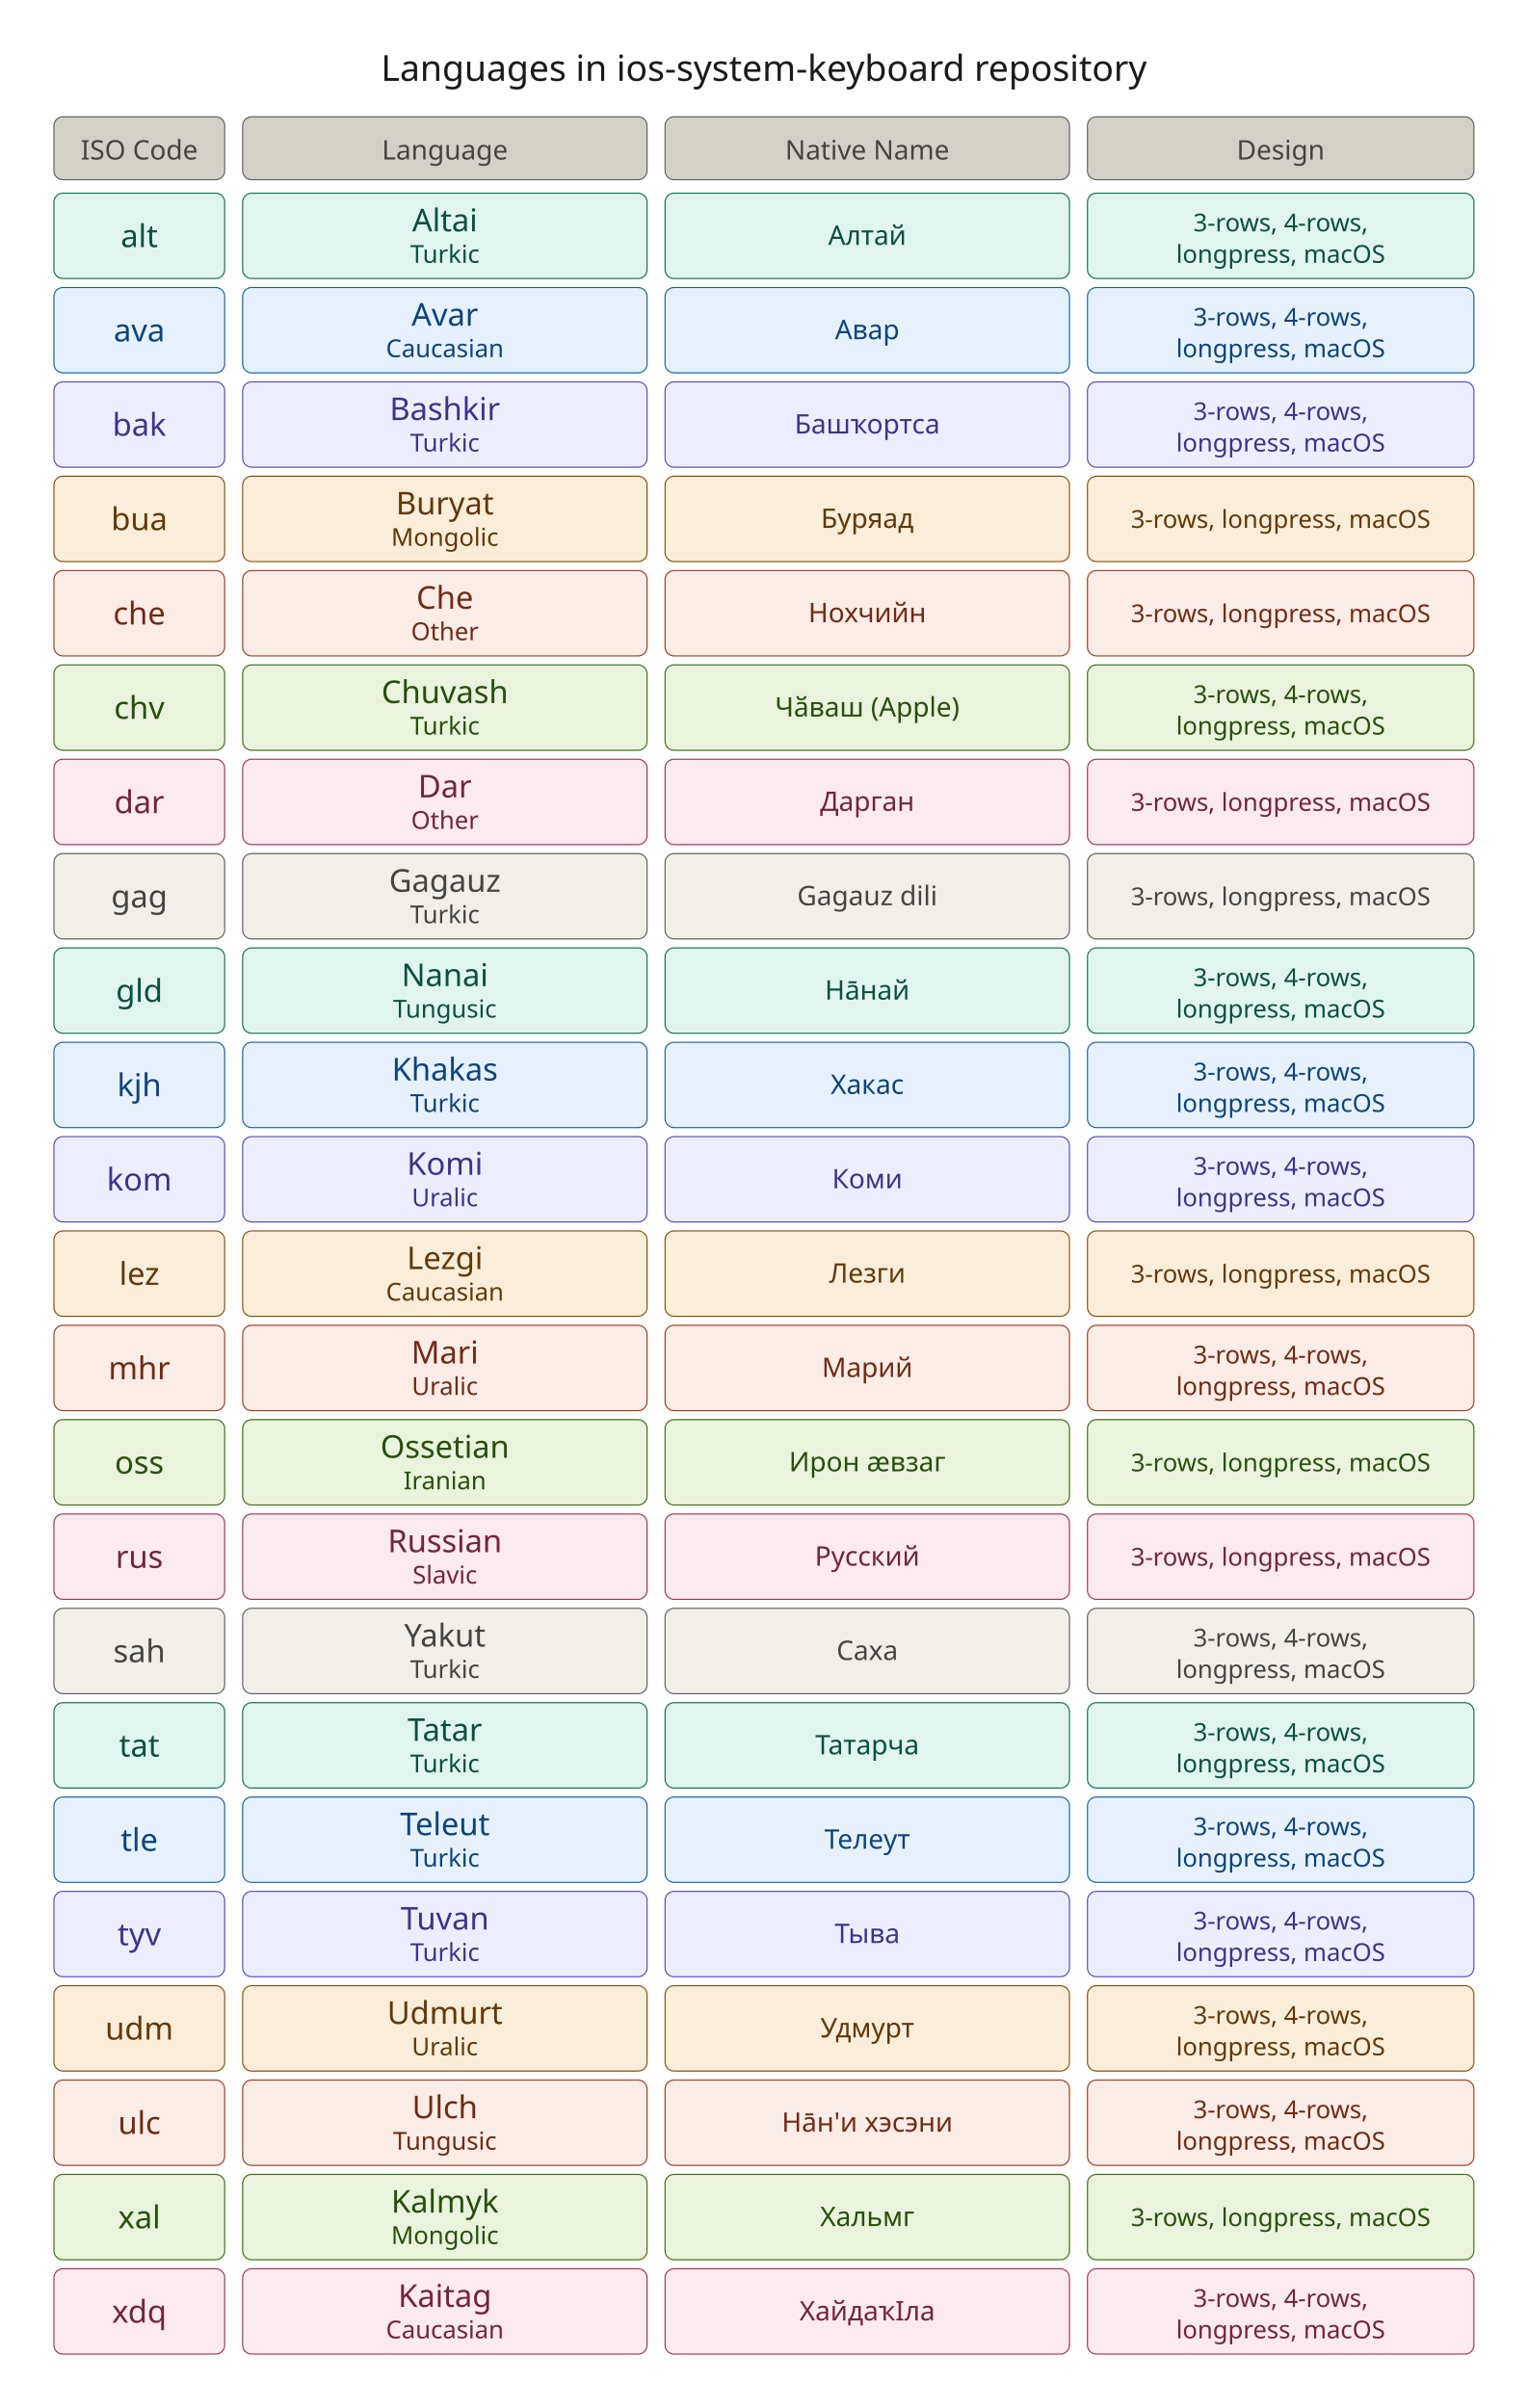
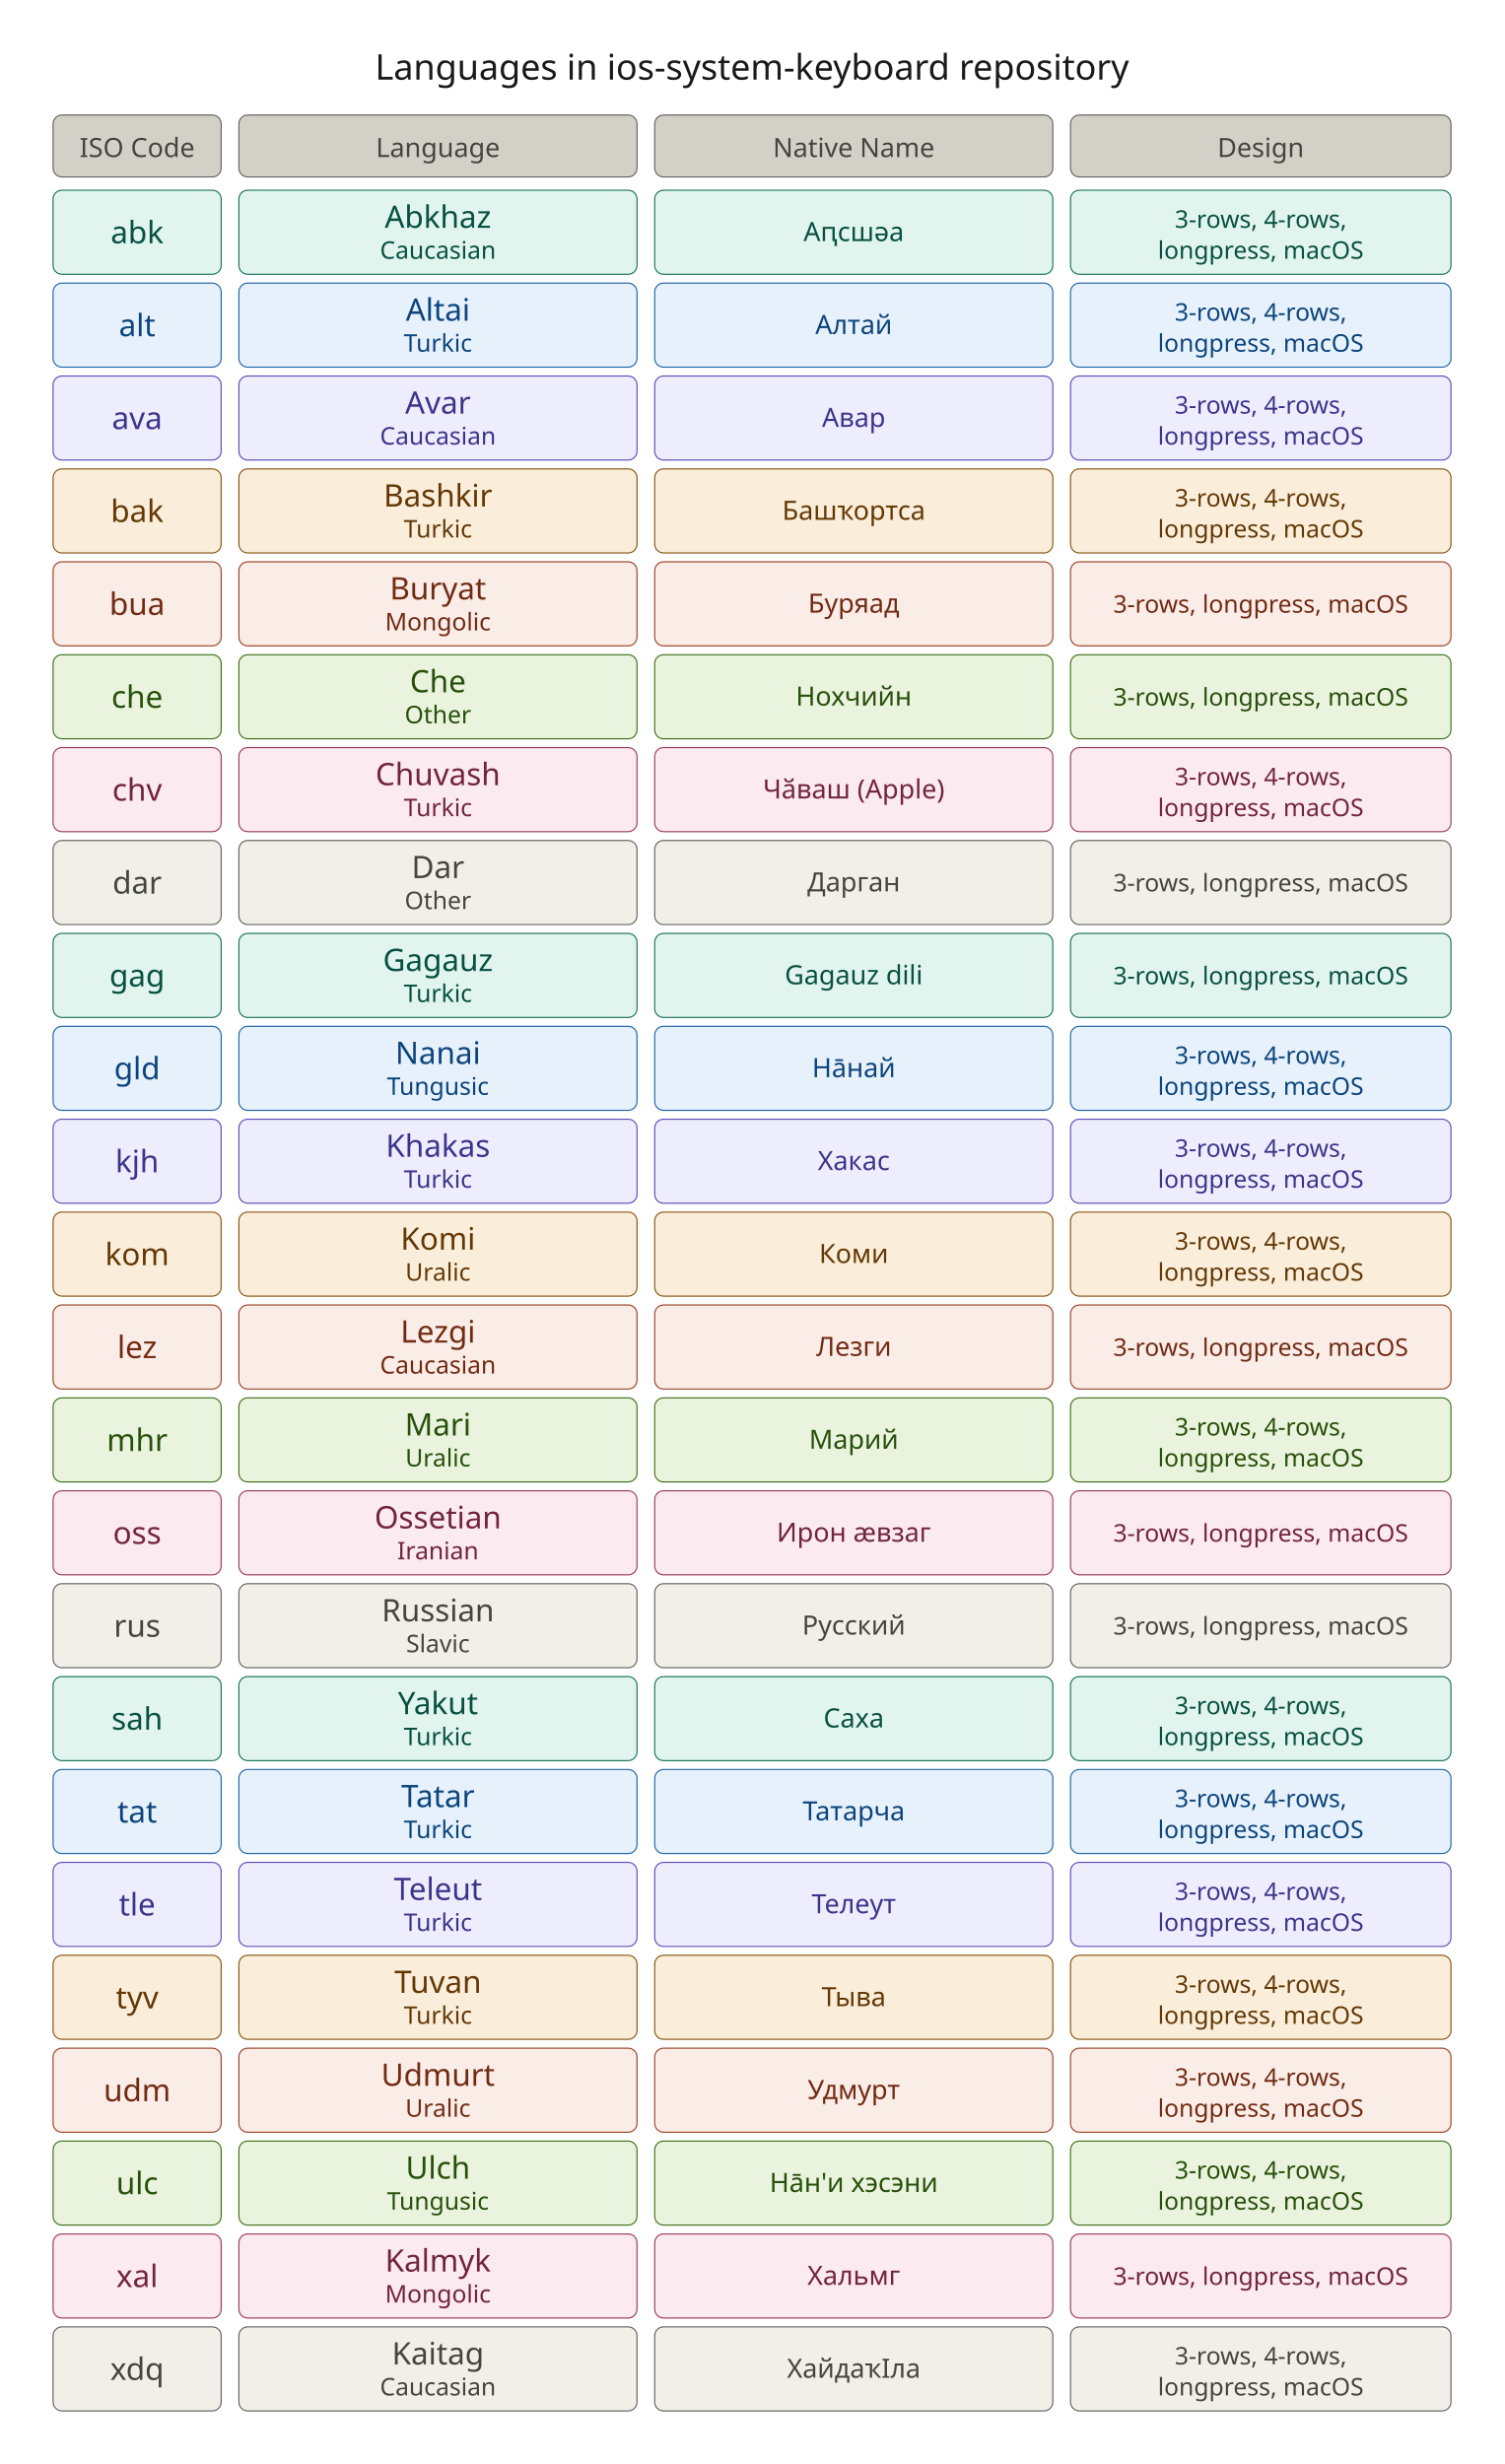
- <svg xmlns="http://www.w3.org/2000/svg" width="100%" viewBox="0 0 680 1072" font-family="sans-serif">
+ <svg xmlns="http://www.w3.org/2000/svg" width="100%" viewBox="0 0 680 1114" font-family="sans-serif">
  <text font-size="16" font-weight="500" fill="#1a1a1a" x="340" y="36" text-anchor="middle">Languages in ios-system-keyboard repository</text>
  <rect x="24" y="52" width="76" height="28" rx="4" fill="#D3D1C7" stroke="#5F5E5A" stroke-width="0.5" />
  <text font-size="12" fill="#444441" x="62" y="71" text-anchor="middle">ISO Code</text>
  <rect x="108" y="52" width="180" height="28" rx="4" fill="#D3D1C7" stroke="#5F5E5A" stroke-width="0.5" />
  <text font-size="12" fill="#444441" x="198" y="71" text-anchor="middle">Language</text>
  <rect x="296" y="52" width="180" height="28" rx="4" fill="#D3D1C7" stroke="#5F5E5A" stroke-width="0.5" />
  <text font-size="12" fill="#444441" x="386" y="71" text-anchor="middle">Native Name</text>
  <rect x="484" y="52" width="172" height="28" rx="4" fill="#D3D1C7" stroke="#5F5E5A" stroke-width="0.5" />
  <text font-size="12" fill="#444441" x="570" y="71" text-anchor="middle">Design</text>
  <rect x="24" y="86" width="76" height="38" rx="4" fill="#E1F5EE" stroke="#0F6E56" stroke-width="0.5" />
-   <text font-size="14" font-weight="500" fill="#085041" x="62" y="110" text-anchor="middle">alt</text>
+   <text font-size="14" font-weight="500" fill="#085041" x="62" y="110" text-anchor="middle">abk</text>
  <rect x="108" y="86" width="180" height="38" rx="4" fill="#E1F5EE" stroke="#0F6E56" stroke-width="0.5" />
-   <text font-size="14" font-weight="500" fill="#085041" x="198" y="103" text-anchor="middle">Altai</text>
-   <text font-size="11" fill="#085041" x="198" y="117" text-anchor="middle">Turkic</text>
+   <text font-size="14" font-weight="500" fill="#085041" x="198" y="103" text-anchor="middle">Abkhaz</text>
+   <text font-size="11" fill="#085041" x="198" y="117" text-anchor="middle">Caucasian</text>
  <rect x="296" y="86" width="180" height="38" rx="4" fill="#E1F5EE" stroke="#0F6E56" stroke-width="0.5" />
-   <text font-size="12" fill="#085041" x="386" y="109" text-anchor="middle">Алтай</text>
+   <text font-size="12" fill="#085041" x="386" y="109" text-anchor="middle">Аԥсшәа</text>
  <rect x="484" y="86" width="172" height="38" rx="4" fill="#E1F5EE" stroke="#0F6E56" stroke-width="0.5" />
  <text font-size="11" fill="#085041" x="570" y="103" text-anchor="middle">3-rows, 4-rows,</text>
  <text font-size="11" fill="#085041" x="570" y="117" text-anchor="middle">longpress, macOS</text>
  <rect x="24" y="128" width="76" height="38" rx="4" fill="#E6F1FB" stroke="#185FA5" stroke-width="0.5" />
-   <text font-size="14" font-weight="500" fill="#0C447C" x="62" y="152" text-anchor="middle">ava</text>
+   <text font-size="14" font-weight="500" fill="#0C447C" x="62" y="152" text-anchor="middle">alt</text>
  <rect x="108" y="128" width="180" height="38" rx="4" fill="#E6F1FB" stroke="#185FA5" stroke-width="0.5" />
-   <text font-size="14" font-weight="500" fill="#0C447C" x="198" y="145" text-anchor="middle">Avar</text>
-   <text font-size="11" fill="#0C447C" x="198" y="159" text-anchor="middle">Caucasian</text>
+   <text font-size="14" font-weight="500" fill="#0C447C" x="198" y="145" text-anchor="middle">Altai</text>
+   <text font-size="11" fill="#0C447C" x="198" y="159" text-anchor="middle">Turkic</text>
  <rect x="296" y="128" width="180" height="38" rx="4" fill="#E6F1FB" stroke="#185FA5" stroke-width="0.5" />
-   <text font-size="12" fill="#0C447C" x="386" y="151" text-anchor="middle">Авар</text>
+   <text font-size="12" fill="#0C447C" x="386" y="151" text-anchor="middle">Алтай</text>
  <rect x="484" y="128" width="172" height="38" rx="4" fill="#E6F1FB" stroke="#185FA5" stroke-width="0.5" />
  <text font-size="11" fill="#0C447C" x="570" y="145" text-anchor="middle">3-rows, 4-rows,</text>
  <text font-size="11" fill="#0C447C" x="570" y="159" text-anchor="middle">longpress, macOS</text>
  <rect x="24" y="170" width="76" height="38" rx="4" fill="#EEEDFE" stroke="#534AB7" stroke-width="0.5" />
-   <text font-size="14" font-weight="500" fill="#3C3489" x="62" y="194" text-anchor="middle">bak</text>
+   <text font-size="14" font-weight="500" fill="#3C3489" x="62" y="194" text-anchor="middle">ava</text>
  <rect x="108" y="170" width="180" height="38" rx="4" fill="#EEEDFE" stroke="#534AB7" stroke-width="0.5" />
-   <text font-size="14" font-weight="500" fill="#3C3489" x="198" y="187" text-anchor="middle">Bashkir</text>
-   <text font-size="11" fill="#3C3489" x="198" y="201" text-anchor="middle">Turkic</text>
+   <text font-size="14" font-weight="500" fill="#3C3489" x="198" y="187" text-anchor="middle">Avar</text>
+   <text font-size="11" fill="#3C3489" x="198" y="201" text-anchor="middle">Caucasian</text>
  <rect x="296" y="170" width="180" height="38" rx="4" fill="#EEEDFE" stroke="#534AB7" stroke-width="0.5" />
-   <text font-size="12" fill="#3C3489" x="386" y="193" text-anchor="middle">Башҡортса</text>
+   <text font-size="12" fill="#3C3489" x="386" y="193" text-anchor="middle">Авар</text>
  <rect x="484" y="170" width="172" height="38" rx="4" fill="#EEEDFE" stroke="#534AB7" stroke-width="0.5" />
  <text font-size="11" fill="#3C3489" x="570" y="187" text-anchor="middle">3-rows, 4-rows,</text>
  <text font-size="11" fill="#3C3489" x="570" y="201" text-anchor="middle">longpress, macOS</text>
  <rect x="24" y="212" width="76" height="38" rx="4" fill="#FAEEDA" stroke="#854F0B" stroke-width="0.5" />
-   <text font-size="14" font-weight="500" fill="#633806" x="62" y="236" text-anchor="middle">bua</text>
+   <text font-size="14" font-weight="500" fill="#633806" x="62" y="236" text-anchor="middle">bak</text>
  <rect x="108" y="212" width="180" height="38" rx="4" fill="#FAEEDA" stroke="#854F0B" stroke-width="0.5" />
-   <text font-size="14" font-weight="500" fill="#633806" x="198" y="229" text-anchor="middle">Buryat</text>
-   <text font-size="11" fill="#633806" x="198" y="243" text-anchor="middle">Mongolic</text>
+   <text font-size="14" font-weight="500" fill="#633806" x="198" y="229" text-anchor="middle">Bashkir</text>
+   <text font-size="11" fill="#633806" x="198" y="243" text-anchor="middle">Turkic</text>
  <rect x="296" y="212" width="180" height="38" rx="4" fill="#FAEEDA" stroke="#854F0B" stroke-width="0.5" />
-   <text font-size="12" fill="#633806" x="386" y="235" text-anchor="middle">Буряад</text>
+   <text font-size="12" fill="#633806" x="386" y="235" text-anchor="middle">Башҡортса</text>
  <rect x="484" y="212" width="172" height="38" rx="4" fill="#FAEEDA" stroke="#854F0B" stroke-width="0.5" />
-   <text font-size="11" fill="#633806" x="570" y="235" text-anchor="middle">3-rows, longpress, macOS</text>
+   <text font-size="11" fill="#633806" x="570" y="229" text-anchor="middle">3-rows, 4-rows,</text>
+   <text font-size="11" fill="#633806" x="570" y="243" text-anchor="middle">longpress, macOS</text>
  <rect x="24" y="254" width="76" height="38" rx="4" fill="#FAECE7" stroke="#993C1D" stroke-width="0.5" />
-   <text font-size="14" font-weight="500" fill="#712B13" x="62" y="278" text-anchor="middle">che</text>
+   <text font-size="14" font-weight="500" fill="#712B13" x="62" y="278" text-anchor="middle">bua</text>
  <rect x="108" y="254" width="180" height="38" rx="4" fill="#FAECE7" stroke="#993C1D" stroke-width="0.5" />
-   <text font-size="14" font-weight="500" fill="#712B13" x="198" y="271" text-anchor="middle">Che</text>
-   <text font-size="11" fill="#712B13" x="198" y="285" text-anchor="middle">Other</text>
+   <text font-size="14" font-weight="500" fill="#712B13" x="198" y="271" text-anchor="middle">Buryat</text>
+   <text font-size="11" fill="#712B13" x="198" y="285" text-anchor="middle">Mongolic</text>
  <rect x="296" y="254" width="180" height="38" rx="4" fill="#FAECE7" stroke="#993C1D" stroke-width="0.5" />
-   <text font-size="12" fill="#712B13" x="386" y="277" text-anchor="middle">Нохчийн</text>
+   <text font-size="12" fill="#712B13" x="386" y="277" text-anchor="middle">Буряад</text>
  <rect x="484" y="254" width="172" height="38" rx="4" fill="#FAECE7" stroke="#993C1D" stroke-width="0.5" />
  <text font-size="11" fill="#712B13" x="570" y="277" text-anchor="middle">3-rows, longpress, macOS</text>
  <rect x="24" y="296" width="76" height="38" rx="4" fill="#EAF3DE" stroke="#3B6D11" stroke-width="0.5" />
-   <text font-size="14" font-weight="500" fill="#27500A" x="62" y="320" text-anchor="middle">chv</text>
+   <text font-size="14" font-weight="500" fill="#27500A" x="62" y="320" text-anchor="middle">che</text>
  <rect x="108" y="296" width="180" height="38" rx="4" fill="#EAF3DE" stroke="#3B6D11" stroke-width="0.5" />
-   <text font-size="14" font-weight="500" fill="#27500A" x="198" y="313" text-anchor="middle">Chuvash</text>
-   <text font-size="11" fill="#27500A" x="198" y="327" text-anchor="middle">Turkic</text>
+   <text font-size="14" font-weight="500" fill="#27500A" x="198" y="313" text-anchor="middle">Che</text>
+   <text font-size="11" fill="#27500A" x="198" y="327" text-anchor="middle">Other</text>
  <rect x="296" y="296" width="180" height="38" rx="4" fill="#EAF3DE" stroke="#3B6D11" stroke-width="0.5" />
-   <text font-size="12" fill="#27500A" x="386" y="319" text-anchor="middle">Чӑваш (Apple)</text>
+   <text font-size="12" fill="#27500A" x="386" y="319" text-anchor="middle">Нохчийн</text>
  <rect x="484" y="296" width="172" height="38" rx="4" fill="#EAF3DE" stroke="#3B6D11" stroke-width="0.5" />
-   <text font-size="11" fill="#27500A" x="570" y="313" text-anchor="middle">3-rows, 4-rows,</text>
-   <text font-size="11" fill="#27500A" x="570" y="327" text-anchor="middle">longpress, macOS</text>
+   <text font-size="11" fill="#27500A" x="570" y="319" text-anchor="middle">3-rows, longpress, macOS</text>
  <rect x="24" y="338" width="76" height="38" rx="4" fill="#FBEAF0" stroke="#993556" stroke-width="0.5" />
-   <text font-size="14" font-weight="500" fill="#72243E" x="62" y="362" text-anchor="middle">dar</text>
+   <text font-size="14" font-weight="500" fill="#72243E" x="62" y="362" text-anchor="middle">chv</text>
  <rect x="108" y="338" width="180" height="38" rx="4" fill="#FBEAF0" stroke="#993556" stroke-width="0.5" />
-   <text font-size="14" font-weight="500" fill="#72243E" x="198" y="355" text-anchor="middle">Dar</text>
-   <text font-size="11" fill="#72243E" x="198" y="369" text-anchor="middle">Other</text>
+   <text font-size="14" font-weight="500" fill="#72243E" x="198" y="355" text-anchor="middle">Chuvash</text>
+   <text font-size="11" fill="#72243E" x="198" y="369" text-anchor="middle">Turkic</text>
  <rect x="296" y="338" width="180" height="38" rx="4" fill="#FBEAF0" stroke="#993556" stroke-width="0.5" />
-   <text font-size="12" fill="#72243E" x="386" y="361" text-anchor="middle">Дарган</text>
+   <text font-size="12" fill="#72243E" x="386" y="361" text-anchor="middle">Чӑваш (Apple)</text>
  <rect x="484" y="338" width="172" height="38" rx="4" fill="#FBEAF0" stroke="#993556" stroke-width="0.5" />
-   <text font-size="11" fill="#72243E" x="570" y="361" text-anchor="middle">3-rows, longpress, macOS</text>
+   <text font-size="11" fill="#72243E" x="570" y="355" text-anchor="middle">3-rows, 4-rows,</text>
+   <text font-size="11" fill="#72243E" x="570" y="369" text-anchor="middle">longpress, macOS</text>
  <rect x="24" y="380" width="76" height="38" rx="4" fill="#F1EFE8" stroke="#5F5E5A" stroke-width="0.5" />
-   <text font-size="14" font-weight="500" fill="#444441" x="62" y="404" text-anchor="middle">gag</text>
+   <text font-size="14" font-weight="500" fill="#444441" x="62" y="404" text-anchor="middle">dar</text>
  <rect x="108" y="380" width="180" height="38" rx="4" fill="#F1EFE8" stroke="#5F5E5A" stroke-width="0.5" />
-   <text font-size="14" font-weight="500" fill="#444441" x="198" y="397" text-anchor="middle">Gagauz</text>
-   <text font-size="11" fill="#444441" x="198" y="411" text-anchor="middle">Turkic</text>
+   <text font-size="14" font-weight="500" fill="#444441" x="198" y="397" text-anchor="middle">Dar</text>
+   <text font-size="11" fill="#444441" x="198" y="411" text-anchor="middle">Other</text>
  <rect x="296" y="380" width="180" height="38" rx="4" fill="#F1EFE8" stroke="#5F5E5A" stroke-width="0.5" />
-   <text font-size="12" fill="#444441" x="386" y="403" text-anchor="middle">Gagauz dili</text>
+   <text font-size="12" fill="#444441" x="386" y="403" text-anchor="middle">Дарган</text>
  <rect x="484" y="380" width="172" height="38" rx="4" fill="#F1EFE8" stroke="#5F5E5A" stroke-width="0.5" />
  <text font-size="11" fill="#444441" x="570" y="403" text-anchor="middle">3-rows, longpress, macOS</text>
  <rect x="24" y="422" width="76" height="38" rx="4" fill="#E1F5EE" stroke="#0F6E56" stroke-width="0.5" />
-   <text font-size="14" font-weight="500" fill="#085041" x="62" y="446" text-anchor="middle">gld</text>
+   <text font-size="14" font-weight="500" fill="#085041" x="62" y="446" text-anchor="middle">gag</text>
  <rect x="108" y="422" width="180" height="38" rx="4" fill="#E1F5EE" stroke="#0F6E56" stroke-width="0.5" />
-   <text font-size="14" font-weight="500" fill="#085041" x="198" y="439" text-anchor="middle">Nanai</text>
-   <text font-size="11" fill="#085041" x="198" y="453" text-anchor="middle">Tungusic</text>
+   <text font-size="14" font-weight="500" fill="#085041" x="198" y="439" text-anchor="middle">Gagauz</text>
+   <text font-size="11" fill="#085041" x="198" y="453" text-anchor="middle">Turkic</text>
  <rect x="296" y="422" width="180" height="38" rx="4" fill="#E1F5EE" stroke="#0F6E56" stroke-width="0.5" />
-   <text font-size="12" fill="#085041" x="386" y="445" text-anchor="middle">На̄най</text>
+   <text font-size="12" fill="#085041" x="386" y="445" text-anchor="middle">Gagauz dili</text>
  <rect x="484" y="422" width="172" height="38" rx="4" fill="#E1F5EE" stroke="#0F6E56" stroke-width="0.5" />
-   <text font-size="11" fill="#085041" x="570" y="439" text-anchor="middle">3-rows, 4-rows,</text>
-   <text font-size="11" fill="#085041" x="570" y="453" text-anchor="middle">longpress, macOS</text>
+   <text font-size="11" fill="#085041" x="570" y="445" text-anchor="middle">3-rows, longpress, macOS</text>
  <rect x="24" y="464" width="76" height="38" rx="4" fill="#E6F1FB" stroke="#185FA5" stroke-width="0.5" />
-   <text font-size="14" font-weight="500" fill="#0C447C" x="62" y="488" text-anchor="middle">kjh</text>
+   <text font-size="14" font-weight="500" fill="#0C447C" x="62" y="488" text-anchor="middle">gld</text>
  <rect x="108" y="464" width="180" height="38" rx="4" fill="#E6F1FB" stroke="#185FA5" stroke-width="0.5" />
-   <text font-size="14" font-weight="500" fill="#0C447C" x="198" y="481" text-anchor="middle">Khakas</text>
-   <text font-size="11" fill="#0C447C" x="198" y="495" text-anchor="middle">Turkic</text>
+   <text font-size="14" font-weight="500" fill="#0C447C" x="198" y="481" text-anchor="middle">Nanai</text>
+   <text font-size="11" fill="#0C447C" x="198" y="495" text-anchor="middle">Tungusic</text>
  <rect x="296" y="464" width="180" height="38" rx="4" fill="#E6F1FB" stroke="#185FA5" stroke-width="0.5" />
-   <text font-size="12" fill="#0C447C" x="386" y="487" text-anchor="middle">Хакас</text>
+   <text font-size="12" fill="#0C447C" x="386" y="487" text-anchor="middle">На̄най</text>
  <rect x="484" y="464" width="172" height="38" rx="4" fill="#E6F1FB" stroke="#185FA5" stroke-width="0.5" />
  <text font-size="11" fill="#0C447C" x="570" y="481" text-anchor="middle">3-rows, 4-rows,</text>
  <text font-size="11" fill="#0C447C" x="570" y="495" text-anchor="middle">longpress, macOS</text>
  <rect x="24" y="506" width="76" height="38" rx="4" fill="#EEEDFE" stroke="#534AB7" stroke-width="0.5" />
-   <text font-size="14" font-weight="500" fill="#3C3489" x="62" y="530" text-anchor="middle">kom</text>
+   <text font-size="14" font-weight="500" fill="#3C3489" x="62" y="530" text-anchor="middle">kjh</text>
  <rect x="108" y="506" width="180" height="38" rx="4" fill="#EEEDFE" stroke="#534AB7" stroke-width="0.5" />
-   <text font-size="14" font-weight="500" fill="#3C3489" x="198" y="523" text-anchor="middle">Komi</text>
-   <text font-size="11" fill="#3C3489" x="198" y="537" text-anchor="middle">Uralic</text>
+   <text font-size="14" font-weight="500" fill="#3C3489" x="198" y="523" text-anchor="middle">Khakas</text>
+   <text font-size="11" fill="#3C3489" x="198" y="537" text-anchor="middle">Turkic</text>
  <rect x="296" y="506" width="180" height="38" rx="4" fill="#EEEDFE" stroke="#534AB7" stroke-width="0.5" />
-   <text font-size="12" fill="#3C3489" x="386" y="529" text-anchor="middle">Коми</text>
+   <text font-size="12" fill="#3C3489" x="386" y="529" text-anchor="middle">Хакас</text>
  <rect x="484" y="506" width="172" height="38" rx="4" fill="#EEEDFE" stroke="#534AB7" stroke-width="0.5" />
  <text font-size="11" fill="#3C3489" x="570" y="523" text-anchor="middle">3-rows, 4-rows,</text>
  <text font-size="11" fill="#3C3489" x="570" y="537" text-anchor="middle">longpress, macOS</text>
  <rect x="24" y="548" width="76" height="38" rx="4" fill="#FAEEDA" stroke="#854F0B" stroke-width="0.5" />
-   <text font-size="14" font-weight="500" fill="#633806" x="62" y="572" text-anchor="middle">lez</text>
+   <text font-size="14" font-weight="500" fill="#633806" x="62" y="572" text-anchor="middle">kom</text>
  <rect x="108" y="548" width="180" height="38" rx="4" fill="#FAEEDA" stroke="#854F0B" stroke-width="0.5" />
-   <text font-size="14" font-weight="500" fill="#633806" x="198" y="565" text-anchor="middle">Lezgi</text>
-   <text font-size="11" fill="#633806" x="198" y="579" text-anchor="middle">Caucasian</text>
+   <text font-size="14" font-weight="500" fill="#633806" x="198" y="565" text-anchor="middle">Komi</text>
+   <text font-size="11" fill="#633806" x="198" y="579" text-anchor="middle">Uralic</text>
  <rect x="296" y="548" width="180" height="38" rx="4" fill="#FAEEDA" stroke="#854F0B" stroke-width="0.5" />
-   <text font-size="12" fill="#633806" x="386" y="571" text-anchor="middle">Лезги</text>
+   <text font-size="12" fill="#633806" x="386" y="571" text-anchor="middle">Коми</text>
  <rect x="484" y="548" width="172" height="38" rx="4" fill="#FAEEDA" stroke="#854F0B" stroke-width="0.5" />
-   <text font-size="11" fill="#633806" x="570" y="571" text-anchor="middle">3-rows, longpress, macOS</text>
+   <text font-size="11" fill="#633806" x="570" y="565" text-anchor="middle">3-rows, 4-rows,</text>
+   <text font-size="11" fill="#633806" x="570" y="579" text-anchor="middle">longpress, macOS</text>
  <rect x="24" y="590" width="76" height="38" rx="4" fill="#FAECE7" stroke="#993C1D" stroke-width="0.5" />
-   <text font-size="14" font-weight="500" fill="#712B13" x="62" y="614" text-anchor="middle">mhr</text>
+   <text font-size="14" font-weight="500" fill="#712B13" x="62" y="614" text-anchor="middle">lez</text>
  <rect x="108" y="590" width="180" height="38" rx="4" fill="#FAECE7" stroke="#993C1D" stroke-width="0.5" />
-   <text font-size="14" font-weight="500" fill="#712B13" x="198" y="607" text-anchor="middle">Mari</text>
-   <text font-size="11" fill="#712B13" x="198" y="621" text-anchor="middle">Uralic</text>
+   <text font-size="14" font-weight="500" fill="#712B13" x="198" y="607" text-anchor="middle">Lezgi</text>
+   <text font-size="11" fill="#712B13" x="198" y="621" text-anchor="middle">Caucasian</text>
  <rect x="296" y="590" width="180" height="38" rx="4" fill="#FAECE7" stroke="#993C1D" stroke-width="0.5" />
-   <text font-size="12" fill="#712B13" x="386" y="613" text-anchor="middle">Марий</text>
+   <text font-size="12" fill="#712B13" x="386" y="613" text-anchor="middle">Лезги</text>
  <rect x="484" y="590" width="172" height="38" rx="4" fill="#FAECE7" stroke="#993C1D" stroke-width="0.5" />
-   <text font-size="11" fill="#712B13" x="570" y="607" text-anchor="middle">3-rows, 4-rows,</text>
-   <text font-size="11" fill="#712B13" x="570" y="621" text-anchor="middle">longpress, macOS</text>
+   <text font-size="11" fill="#712B13" x="570" y="613" text-anchor="middle">3-rows, longpress, macOS</text>
  <rect x="24" y="632" width="76" height="38" rx="4" fill="#EAF3DE" stroke="#3B6D11" stroke-width="0.5" />
-   <text font-size="14" font-weight="500" fill="#27500A" x="62" y="656" text-anchor="middle">oss</text>
+   <text font-size="14" font-weight="500" fill="#27500A" x="62" y="656" text-anchor="middle">mhr</text>
  <rect x="108" y="632" width="180" height="38" rx="4" fill="#EAF3DE" stroke="#3B6D11" stroke-width="0.5" />
-   <text font-size="14" font-weight="500" fill="#27500A" x="198" y="649" text-anchor="middle">Ossetian</text>
-   <text font-size="11" fill="#27500A" x="198" y="663" text-anchor="middle">Iranian</text>
+   <text font-size="14" font-weight="500" fill="#27500A" x="198" y="649" text-anchor="middle">Mari</text>
+   <text font-size="11" fill="#27500A" x="198" y="663" text-anchor="middle">Uralic</text>
  <rect x="296" y="632" width="180" height="38" rx="4" fill="#EAF3DE" stroke="#3B6D11" stroke-width="0.5" />
-   <text font-size="12" fill="#27500A" x="386" y="655" text-anchor="middle">Ирон ӕвзаг</text>
+   <text font-size="12" fill="#27500A" x="386" y="655" text-anchor="middle">Марий</text>
  <rect x="484" y="632" width="172" height="38" rx="4" fill="#EAF3DE" stroke="#3B6D11" stroke-width="0.5" />
-   <text font-size="11" fill="#27500A" x="570" y="655" text-anchor="middle">3-rows, longpress, macOS</text>
+   <text font-size="11" fill="#27500A" x="570" y="649" text-anchor="middle">3-rows, 4-rows,</text>
+   <text font-size="11" fill="#27500A" x="570" y="663" text-anchor="middle">longpress, macOS</text>
  <rect x="24" y="674" width="76" height="38" rx="4" fill="#FBEAF0" stroke="#993556" stroke-width="0.5" />
-   <text font-size="14" font-weight="500" fill="#72243E" x="62" y="698" text-anchor="middle">rus</text>
+   <text font-size="14" font-weight="500" fill="#72243E" x="62" y="698" text-anchor="middle">oss</text>
  <rect x="108" y="674" width="180" height="38" rx="4" fill="#FBEAF0" stroke="#993556" stroke-width="0.5" />
-   <text font-size="14" font-weight="500" fill="#72243E" x="198" y="691" text-anchor="middle">Russian</text>
-   <text font-size="11" fill="#72243E" x="198" y="705" text-anchor="middle">Slavic</text>
+   <text font-size="14" font-weight="500" fill="#72243E" x="198" y="691" text-anchor="middle">Ossetian</text>
+   <text font-size="11" fill="#72243E" x="198" y="705" text-anchor="middle">Iranian</text>
  <rect x="296" y="674" width="180" height="38" rx="4" fill="#FBEAF0" stroke="#993556" stroke-width="0.5" />
-   <text font-size="12" fill="#72243E" x="386" y="697" text-anchor="middle">Русский</text>
+   <text font-size="12" fill="#72243E" x="386" y="697" text-anchor="middle">Ирон ӕвзаг</text>
  <rect x="484" y="674" width="172" height="38" rx="4" fill="#FBEAF0" stroke="#993556" stroke-width="0.5" />
  <text font-size="11" fill="#72243E" x="570" y="697" text-anchor="middle">3-rows, longpress, macOS</text>
  <rect x="24" y="716" width="76" height="38" rx="4" fill="#F1EFE8" stroke="#5F5E5A" stroke-width="0.5" />
-   <text font-size="14" font-weight="500" fill="#444441" x="62" y="740" text-anchor="middle">sah</text>
+   <text font-size="14" font-weight="500" fill="#444441" x="62" y="740" text-anchor="middle">rus</text>
  <rect x="108" y="716" width="180" height="38" rx="4" fill="#F1EFE8" stroke="#5F5E5A" stroke-width="0.5" />
-   <text font-size="14" font-weight="500" fill="#444441" x="198" y="733" text-anchor="middle">Yakut</text>
-   <text font-size="11" fill="#444441" x="198" y="747" text-anchor="middle">Turkic</text>
+   <text font-size="14" font-weight="500" fill="#444441" x="198" y="733" text-anchor="middle">Russian</text>
+   <text font-size="11" fill="#444441" x="198" y="747" text-anchor="middle">Slavic</text>
  <rect x="296" y="716" width="180" height="38" rx="4" fill="#F1EFE8" stroke="#5F5E5A" stroke-width="0.5" />
-   <text font-size="12" fill="#444441" x="386" y="739" text-anchor="middle">Саха</text>
+   <text font-size="12" fill="#444441" x="386" y="739" text-anchor="middle">Русский</text>
  <rect x="484" y="716" width="172" height="38" rx="4" fill="#F1EFE8" stroke="#5F5E5A" stroke-width="0.5" />
-   <text font-size="11" fill="#444441" x="570" y="733" text-anchor="middle">3-rows, 4-rows,</text>
-   <text font-size="11" fill="#444441" x="570" y="747" text-anchor="middle">longpress, macOS</text>
+   <text font-size="11" fill="#444441" x="570" y="739" text-anchor="middle">3-rows, longpress, macOS</text>
  <rect x="24" y="758" width="76" height="38" rx="4" fill="#E1F5EE" stroke="#0F6E56" stroke-width="0.5" />
-   <text font-size="14" font-weight="500" fill="#085041" x="62" y="782" text-anchor="middle">tat</text>
+   <text font-size="14" font-weight="500" fill="#085041" x="62" y="782" text-anchor="middle">sah</text>
  <rect x="108" y="758" width="180" height="38" rx="4" fill="#E1F5EE" stroke="#0F6E56" stroke-width="0.5" />
-   <text font-size="14" font-weight="500" fill="#085041" x="198" y="775" text-anchor="middle">Tatar</text>
+   <text font-size="14" font-weight="500" fill="#085041" x="198" y="775" text-anchor="middle">Yakut</text>
  <text font-size="11" fill="#085041" x="198" y="789" text-anchor="middle">Turkic</text>
  <rect x="296" y="758" width="180" height="38" rx="4" fill="#E1F5EE" stroke="#0F6E56" stroke-width="0.5" />
-   <text font-size="12" fill="#085041" x="386" y="781" text-anchor="middle">Татарча</text>
+   <text font-size="12" fill="#085041" x="386" y="781" text-anchor="middle">Саха</text>
  <rect x="484" y="758" width="172" height="38" rx="4" fill="#E1F5EE" stroke="#0F6E56" stroke-width="0.5" />
  <text font-size="11" fill="#085041" x="570" y="775" text-anchor="middle">3-rows, 4-rows,</text>
  <text font-size="11" fill="#085041" x="570" y="789" text-anchor="middle">longpress, macOS</text>
  <rect x="24" y="800" width="76" height="38" rx="4" fill="#E6F1FB" stroke="#185FA5" stroke-width="0.5" />
-   <text font-size="14" font-weight="500" fill="#0C447C" x="62" y="824" text-anchor="middle">tle</text>
+   <text font-size="14" font-weight="500" fill="#0C447C" x="62" y="824" text-anchor="middle">tat</text>
  <rect x="108" y="800" width="180" height="38" rx="4" fill="#E6F1FB" stroke="#185FA5" stroke-width="0.5" />
-   <text font-size="14" font-weight="500" fill="#0C447C" x="198" y="817" text-anchor="middle">Teleut</text>
+   <text font-size="14" font-weight="500" fill="#0C447C" x="198" y="817" text-anchor="middle">Tatar</text>
  <text font-size="11" fill="#0C447C" x="198" y="831" text-anchor="middle">Turkic</text>
  <rect x="296" y="800" width="180" height="38" rx="4" fill="#E6F1FB" stroke="#185FA5" stroke-width="0.5" />
-   <text font-size="12" fill="#0C447C" x="386" y="823" text-anchor="middle">Телеут</text>
+   <text font-size="12" fill="#0C447C" x="386" y="823" text-anchor="middle">Татарча</text>
  <rect x="484" y="800" width="172" height="38" rx="4" fill="#E6F1FB" stroke="#185FA5" stroke-width="0.5" />
  <text font-size="11" fill="#0C447C" x="570" y="817" text-anchor="middle">3-rows, 4-rows,</text>
  <text font-size="11" fill="#0C447C" x="570" y="831" text-anchor="middle">longpress, macOS</text>
  <rect x="24" y="842" width="76" height="38" rx="4" fill="#EEEDFE" stroke="#534AB7" stroke-width="0.5" />
-   <text font-size="14" font-weight="500" fill="#3C3489" x="62" y="866" text-anchor="middle">tyv</text>
+   <text font-size="14" font-weight="500" fill="#3C3489" x="62" y="866" text-anchor="middle">tle</text>
  <rect x="108" y="842" width="180" height="38" rx="4" fill="#EEEDFE" stroke="#534AB7" stroke-width="0.5" />
-   <text font-size="14" font-weight="500" fill="#3C3489" x="198" y="859" text-anchor="middle">Tuvan</text>
+   <text font-size="14" font-weight="500" fill="#3C3489" x="198" y="859" text-anchor="middle">Teleut</text>
  <text font-size="11" fill="#3C3489" x="198" y="873" text-anchor="middle">Turkic</text>
  <rect x="296" y="842" width="180" height="38" rx="4" fill="#EEEDFE" stroke="#534AB7" stroke-width="0.5" />
-   <text font-size="12" fill="#3C3489" x="386" y="865" text-anchor="middle">Тыва</text>
+   <text font-size="12" fill="#3C3489" x="386" y="865" text-anchor="middle">Телеут</text>
  <rect x="484" y="842" width="172" height="38" rx="4" fill="#EEEDFE" stroke="#534AB7" stroke-width="0.5" />
  <text font-size="11" fill="#3C3489" x="570" y="859" text-anchor="middle">3-rows, 4-rows,</text>
  <text font-size="11" fill="#3C3489" x="570" y="873" text-anchor="middle">longpress, macOS</text>
  <rect x="24" y="884" width="76" height="38" rx="4" fill="#FAEEDA" stroke="#854F0B" stroke-width="0.5" />
-   <text font-size="14" font-weight="500" fill="#633806" x="62" y="908" text-anchor="middle">udm</text>
+   <text font-size="14" font-weight="500" fill="#633806" x="62" y="908" text-anchor="middle">tyv</text>
  <rect x="108" y="884" width="180" height="38" rx="4" fill="#FAEEDA" stroke="#854F0B" stroke-width="0.5" />
-   <text font-size="14" font-weight="500" fill="#633806" x="198" y="901" text-anchor="middle">Udmurt</text>
-   <text font-size="11" fill="#633806" x="198" y="915" text-anchor="middle">Uralic</text>
+   <text font-size="14" font-weight="500" fill="#633806" x="198" y="901" text-anchor="middle">Tuvan</text>
+   <text font-size="11" fill="#633806" x="198" y="915" text-anchor="middle">Turkic</text>
  <rect x="296" y="884" width="180" height="38" rx="4" fill="#FAEEDA" stroke="#854F0B" stroke-width="0.5" />
-   <text font-size="12" fill="#633806" x="386" y="907" text-anchor="middle">Удмурт</text>
+   <text font-size="12" fill="#633806" x="386" y="907" text-anchor="middle">Тыва</text>
  <rect x="484" y="884" width="172" height="38" rx="4" fill="#FAEEDA" stroke="#854F0B" stroke-width="0.5" />
  <text font-size="11" fill="#633806" x="570" y="901" text-anchor="middle">3-rows, 4-rows,</text>
  <text font-size="11" fill="#633806" x="570" y="915" text-anchor="middle">longpress, macOS</text>
  <rect x="24" y="926" width="76" height="38" rx="4" fill="#FAECE7" stroke="#993C1D" stroke-width="0.5" />
-   <text font-size="14" font-weight="500" fill="#712B13" x="62" y="950" text-anchor="middle">ulc</text>
+   <text font-size="14" font-weight="500" fill="#712B13" x="62" y="950" text-anchor="middle">udm</text>
  <rect x="108" y="926" width="180" height="38" rx="4" fill="#FAECE7" stroke="#993C1D" stroke-width="0.5" />
-   <text font-size="14" font-weight="500" fill="#712B13" x="198" y="943" text-anchor="middle">Ulch</text>
-   <text font-size="11" fill="#712B13" x="198" y="957" text-anchor="middle">Tungusic</text>
+   <text font-size="14" font-weight="500" fill="#712B13" x="198" y="943" text-anchor="middle">Udmurt</text>
+   <text font-size="11" fill="#712B13" x="198" y="957" text-anchor="middle">Uralic</text>
  <rect x="296" y="926" width="180" height="38" rx="4" fill="#FAECE7" stroke="#993C1D" stroke-width="0.5" />
-   <text font-size="12" fill="#712B13" x="386" y="949" text-anchor="middle">Нāн'и хэсэни</text>
+   <text font-size="12" fill="#712B13" x="386" y="949" text-anchor="middle">Удмурт</text>
  <rect x="484" y="926" width="172" height="38" rx="4" fill="#FAECE7" stroke="#993C1D" stroke-width="0.5" />
  <text font-size="11" fill="#712B13" x="570" y="943" text-anchor="middle">3-rows, 4-rows,</text>
  <text font-size="11" fill="#712B13" x="570" y="957" text-anchor="middle">longpress, macOS</text>
  <rect x="24" y="968" width="76" height="38" rx="4" fill="#EAF3DE" stroke="#3B6D11" stroke-width="0.5" />
-   <text font-size="14" font-weight="500" fill="#27500A" x="62" y="992" text-anchor="middle">xal</text>
+   <text font-size="14" font-weight="500" fill="#27500A" x="62" y="992" text-anchor="middle">ulc</text>
  <rect x="108" y="968" width="180" height="38" rx="4" fill="#EAF3DE" stroke="#3B6D11" stroke-width="0.5" />
-   <text font-size="14" font-weight="500" fill="#27500A" x="198" y="985" text-anchor="middle">Kalmyk</text>
-   <text font-size="11" fill="#27500A" x="198" y="999" text-anchor="middle">Mongolic</text>
+   <text font-size="14" font-weight="500" fill="#27500A" x="198" y="985" text-anchor="middle">Ulch</text>
+   <text font-size="11" fill="#27500A" x="198" y="999" text-anchor="middle">Tungusic</text>
  <rect x="296" y="968" width="180" height="38" rx="4" fill="#EAF3DE" stroke="#3B6D11" stroke-width="0.5" />
-   <text font-size="12" fill="#27500A" x="386" y="991" text-anchor="middle">Хальмг</text>
+   <text font-size="12" fill="#27500A" x="386" y="991" text-anchor="middle">Нāн'и хэсэни</text>
  <rect x="484" y="968" width="172" height="38" rx="4" fill="#EAF3DE" stroke="#3B6D11" stroke-width="0.5" />
-   <text font-size="11" fill="#27500A" x="570" y="991" text-anchor="middle">3-rows, longpress, macOS</text>
+   <text font-size="11" fill="#27500A" x="570" y="985" text-anchor="middle">3-rows, 4-rows,</text>
+   <text font-size="11" fill="#27500A" x="570" y="999" text-anchor="middle">longpress, macOS</text>
  <rect x="24" y="1010" width="76" height="38" rx="4" fill="#FBEAF0" stroke="#993556" stroke-width="0.5" />
-   <text font-size="14" font-weight="500" fill="#72243E" x="62" y="1034" text-anchor="middle">xdq</text>
+   <text font-size="14" font-weight="500" fill="#72243E" x="62" y="1034" text-anchor="middle">xal</text>
  <rect x="108" y="1010" width="180" height="38" rx="4" fill="#FBEAF0" stroke="#993556" stroke-width="0.5" />
-   <text font-size="14" font-weight="500" fill="#72243E" x="198" y="1027" text-anchor="middle">Kaitag</text>
-   <text font-size="11" fill="#72243E" x="198" y="1041" text-anchor="middle">Caucasian</text>
+   <text font-size="14" font-weight="500" fill="#72243E" x="198" y="1027" text-anchor="middle">Kalmyk</text>
+   <text font-size="11" fill="#72243E" x="198" y="1041" text-anchor="middle">Mongolic</text>
  <rect x="296" y="1010" width="180" height="38" rx="4" fill="#FBEAF0" stroke="#993556" stroke-width="0.5" />
-   <text font-size="12" fill="#72243E" x="386" y="1033" text-anchor="middle">Хайдаҡӏла</text>
+   <text font-size="12" fill="#72243E" x="386" y="1033" text-anchor="middle">Хальмг</text>
  <rect x="484" y="1010" width="172" height="38" rx="4" fill="#FBEAF0" stroke="#993556" stroke-width="0.5" />
-   <text font-size="11" fill="#72243E" x="570" y="1027" text-anchor="middle">3-rows, 4-rows,</text>
-   <text font-size="11" fill="#72243E" x="570" y="1041" text-anchor="middle">longpress, macOS</text>
+   <text font-size="11" fill="#72243E" x="570" y="1033" text-anchor="middle">3-rows, longpress, macOS</text>
+   <rect x="24" y="1052" width="76" height="38" rx="4" fill="#F1EFE8" stroke="#5F5E5A" stroke-width="0.5" />
+   <text font-size="14" font-weight="500" fill="#444441" x="62" y="1076" text-anchor="middle">xdq</text>
+   <rect x="108" y="1052" width="180" height="38" rx="4" fill="#F1EFE8" stroke="#5F5E5A" stroke-width="0.5" />
+   <text font-size="14" font-weight="500" fill="#444441" x="198" y="1069" text-anchor="middle">Kaitag</text>
+   <text font-size="11" fill="#444441" x="198" y="1083" text-anchor="middle">Caucasian</text>
+   <rect x="296" y="1052" width="180" height="38" rx="4" fill="#F1EFE8" stroke="#5F5E5A" stroke-width="0.5" />
+   <text font-size="12" fill="#444441" x="386" y="1075" text-anchor="middle">Хайдаҡӏла</text>
+   <rect x="484" y="1052" width="172" height="38" rx="4" fill="#F1EFE8" stroke="#5F5E5A" stroke-width="0.5" />
+   <text font-size="11" fill="#444441" x="570" y="1069" text-anchor="middle">3-rows, 4-rows,</text>
+   <text font-size="11" fill="#444441" x="570" y="1083" text-anchor="middle">longpress, macOS</text>
</svg>
